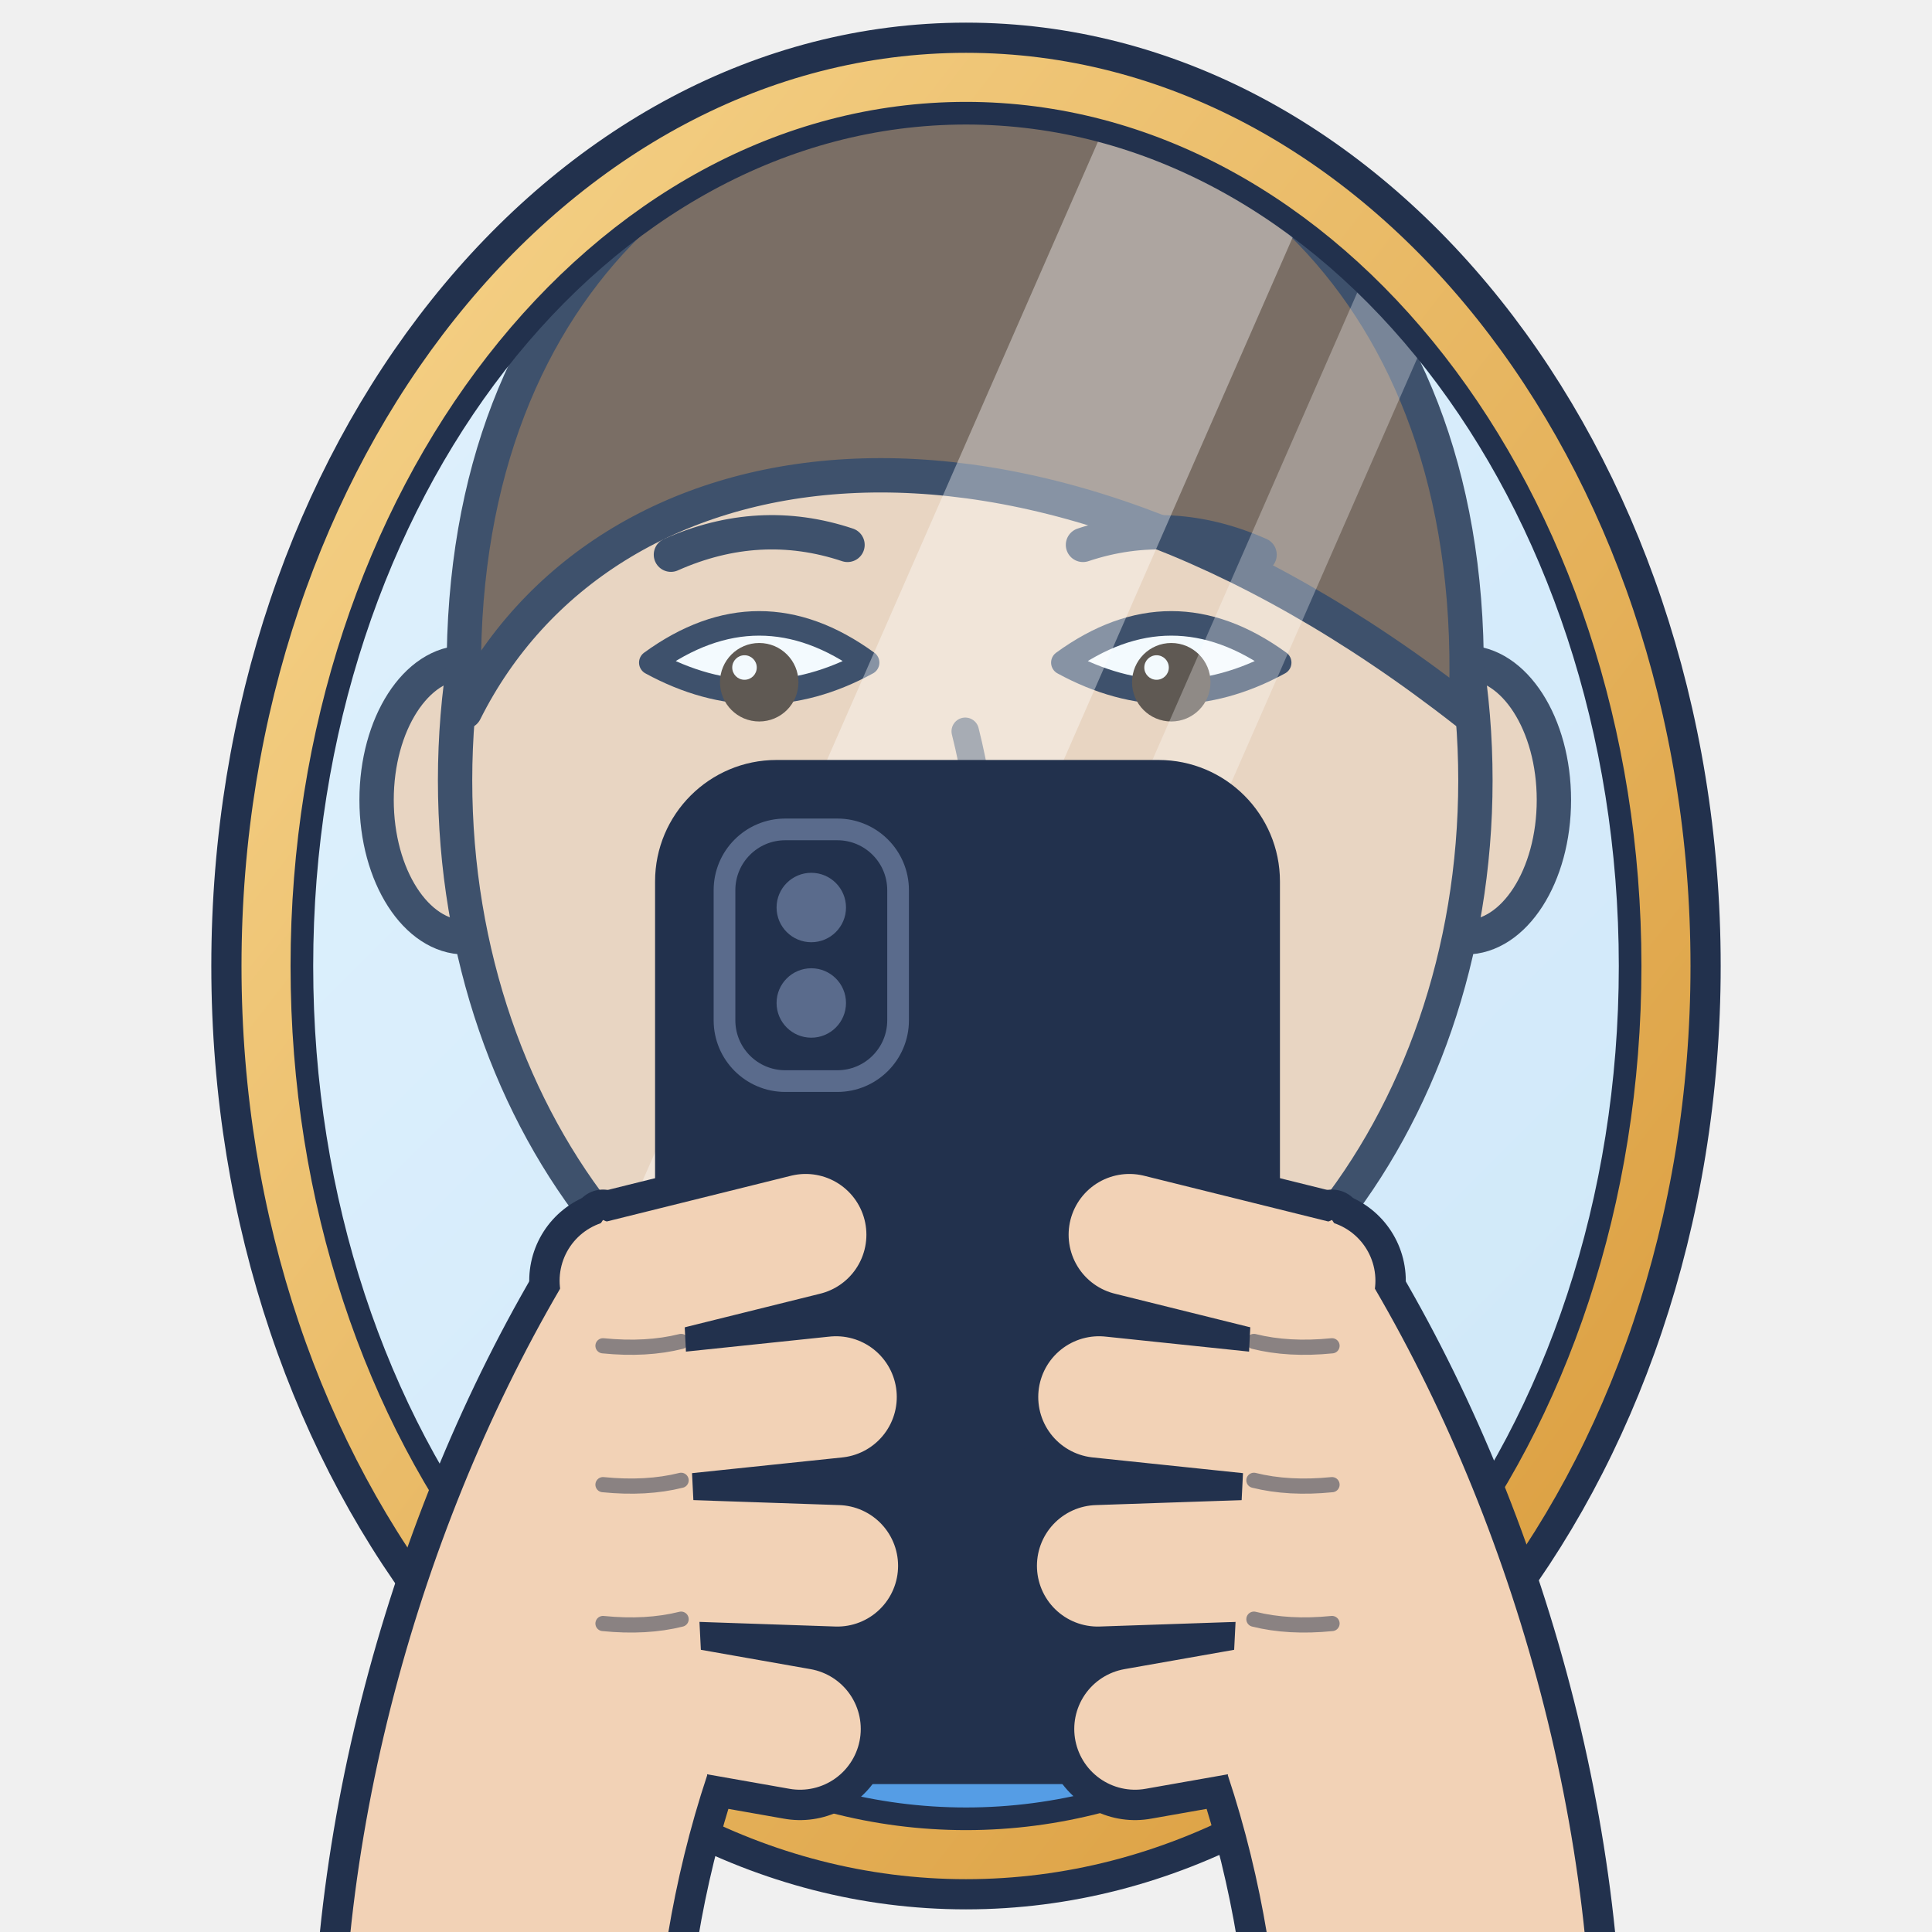
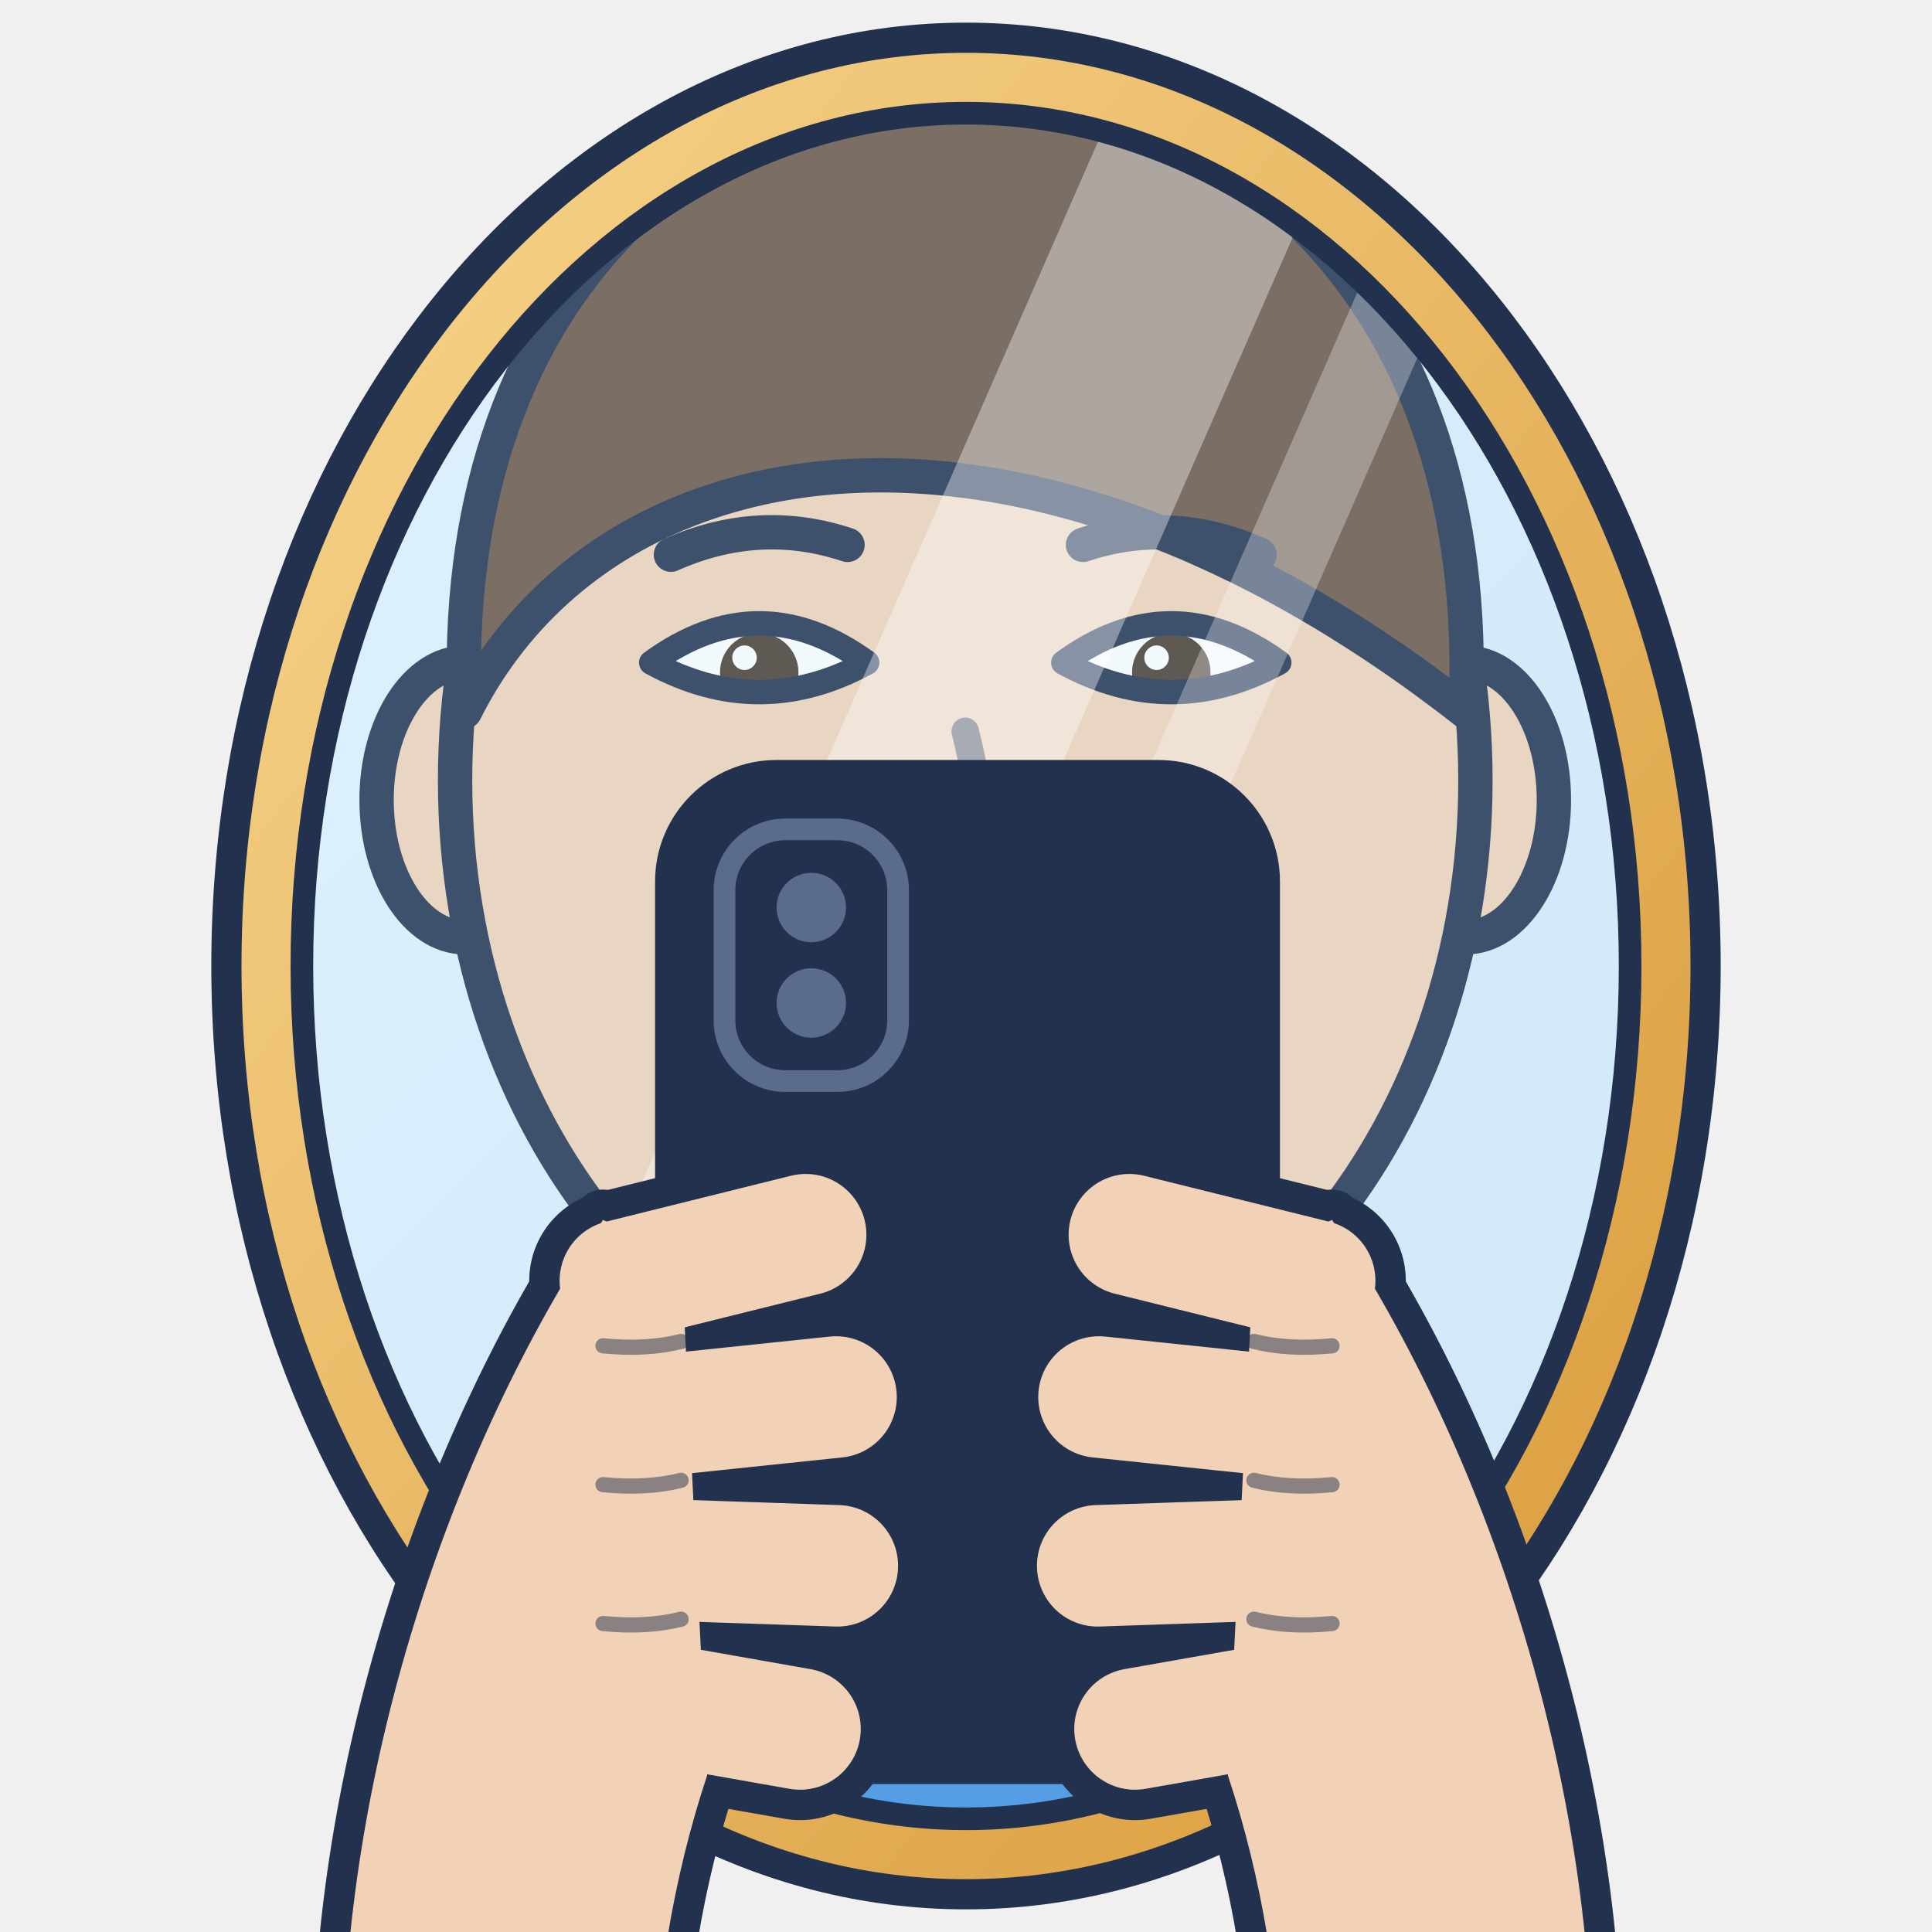
<svg xmlns="http://www.w3.org/2000/svg" width="512" height="512" viewBox="0 0 512 512">
  <defs>
    <linearGradient id="main" x1="0" y1="330" x2="0" y2="512" gradientUnits="userSpaceOnUse">
      <stop offset="0" stop-color="#FFC24D" />
      <stop offset="1" stop-color="#FF8A5B" />
    </linearGradient>
    <linearGradient id="ecran" x1="0" y1="0" x2="0" y2="1">
      <stop offset="0" stop-color="#7EC8F2" />
      <stop offset="1" stop-color="#FFD9A8" />
    </linearGradient>
    <linearGradient id="soleil" x1="0" y1="0" x2="0" y2="1">
      <stop offset="0" stop-color="#FFC24D" />
      <stop offset="1" stop-color="#FF8A5B" />
    </linearGradient>
  </defs>
  <defs>
    <linearGradient id="fond-miroir" x1="0" y1="0" x2="1" y2="1">
      <stop offset="0" stop-color="#EAF6FF" />
      <stop offset="1" stop-color="#CFE6F7" />
    </linearGradient>
    <linearGradient id="cadre" x1="0" y1="0" x2="1" y2="1">
      <stop offset="0" stop-color="#F7D58C" />
      <stop offset="1" stop-color="#D99A3A" />
    </linearGradient>
  </defs>
  <clipPath id="cadre-total">
    <rect width="512" height="512" />
  </clipPath>
  <g clip-path="url(#cadre-total)">
    <clipPath id="glace">
      <ellipse cx="256" cy="256" rx="176" ry="226" />
    </clipPath>
    <g clip-path="url(#glace)">
      <rect width="512" height="512" fill="url(#fond-miroir)" />
      <g transform="translate(-77 -48) scale(1.30)">
        <g transform="translate(512 0) scale(-1 1)">
          <path d="M40 540 C40 430 120 392 200 384 L312 384 C392 392 472 430 472 540 Z" fill="#3E8EE0" stroke="#22314D" stroke-width="7" stroke-linejoin="round" />
          <rect x="222" y="300" width="68" height="96" rx="20" fill="#E2B996" stroke="#22314D" stroke-width="7" />
          <ellipse cx="154" cy="200" rx="18" ry="28" fill="#F2D2B6" stroke="#22314D" stroke-width="7" />
          <ellipse cx="358" cy="200" rx="18" ry="28" fill="#F2D2B6" stroke="#22314D" stroke-width="7" />
          <ellipse cx="256" cy="196" rx="104" ry="128" fill="#F2D2B6" stroke="#22314D" stroke-width="7" />
          <path d="M154 182 C146 12 366 12 358 182 C330 126 246 110 154 182 Z" fill="#6B5444" stroke="#22314D" stroke-width="7" stroke-linejoin="round" />
          <path d="M196 150 Q214 142 232 148 M280 148 Q298 142 316 150" fill="none" stroke="#22314D" stroke-width="7" stroke-linecap="round" />
          <path d="M256 186 Q250 210 256 218 Q262 222 268 218" fill="none" stroke="#22314D" stroke-width="5.6" stroke-linecap="round" stroke-linejoin="round" opacity=".7" />
-           <path d="M192 172 Q214 156 236 172 Q214 184 192 172 Z" fill="#FFFFFF" stroke="#22314D" stroke-width="5" stroke-linejoin="round" />
-           <circle cx="214" cy="176" r="8" fill="#4A3A2E" />
-           <circle cx="217" cy="173" r="2.5" fill="#FFFFFF" />
-           <path d="M276 172 Q298 156 320 172 Q298 184 276 172 Z" fill="#FFFFFF" stroke="#22314D" stroke-width="5" stroke-linejoin="round" />
-           <circle cx="298" cy="176" r="8" fill="#4A3A2E" />
-           <circle cx="301" cy="173" r="2.5" fill="#FFFFFF" />
+           <clipPath id="oeil-214">
+             <path d="M192 172 Q214 156 236 172 Q214 184 192 172 Z" />
+           </clipPath>
+           <path d="M192 172 Q214 156 236 172 Q214 184 192 172 Z" fill="#FFFFFF" />
+           <g clip-path="url(#oeil-214)">
+             <circle cx="214" cy="174" r="8" fill="#4A3A2E" />
+             <circle cx="217" cy="171" r="2.5" fill="#FFFFFF" />
+           </g>
+           <path d="M192 172 Q214 156 236 172 Q214 184 192 172 Z" fill="none" stroke="#22314D" stroke-width="5" stroke-linejoin="round" />
+           <clipPath id="oeil-298">
+             <path d="M276 172 Q298 156 320 172 Q298 184 276 172 Z" />
+           </clipPath>
+           <path d="M276 172 Q298 156 320 172 Q298 184 276 172 Z" fill="#FFFFFF" />
+           <g clip-path="url(#oeil-298)">
+             <circle cx="298" cy="174" r="8" fill="#4A3A2E" />
+             <circle cx="301" cy="171" r="2.5" fill="#FFFFFF" />
+           </g>
+           <path d="M276 172 Q298 156 320 172 Q298 184 276 172 Z" fill="none" stroke="#22314D" stroke-width="5" stroke-linejoin="round" />
        </g>
      </g>
      <rect x="60" y="10" width="392" height="492" fill="#BFE3FA" opacity=".18" />
      <path d="M303.04 10 L365.76 10 L150.16 502 L87.44 502 Z" fill="#FFFFFF" opacity="0.38" />
      <path d="M389.28 10 L412.8 10 L197.2 502 L173.68 502 Z" fill="#FFFFFF" opacity="0.3" />
    </g>
    <ellipse cx="256" cy="256" rx="186" ry="236" fill="none" stroke="url(#cadre)" stroke-width="20" />
    <ellipse cx="256" cy="256" rx="196" ry="246" fill="none" stroke="#22314D" stroke-width="8" />
    <ellipse cx="256" cy="256" rx="176" ry="226" fill="none" stroke="#22314D" stroke-width="6" />
    <g transform="translate(-38 -70) scale(1.15)">
      <rect x="184" y="236" width="144" height="236" rx="28" fill="#22314D" stroke="#22314D" stroke-width="0" />
      <rect x="200" y="252" width="40" height="58" rx="14" fill="none" stroke="#5A6B8C" stroke-width="5" />
      <circle cx="220" cy="270" r="8" fill="#5A6B8C" />
      <circle cx="220" cy="292" r="8" fill="#5A6B8C" />
      <g>
        <line x1="176" y1="356" x2="218.7" y2="345.4" stroke="#22314D" stroke-width="42" stroke-linecap="round" />
        <line x1="176" y1="388" x2="225.7" y2="382.8" stroke="#22314D" stroke-width="42" stroke-linecap="round" />
        <line x1="176" y1="420" x2="226.0" y2="421.7" stroke="#22314D" stroke-width="42" stroke-linecap="round" />
        <line x1="176" y1="452" x2="217.4" y2="459.3" stroke="#22314D" stroke-width="42" stroke-linecap="round" />
        <path d="M112 540 C112 470 136 396 172 342 L190 350 L196 470 C188 494 184 520 184 540 Z" fill="#22314D" stroke="#22314D" stroke-width="14" stroke-linejoin="round" />
        <line x1="176" y1="356" x2="218.7" y2="345.4" stroke="#F2D2B6" stroke-width="28" stroke-linecap="round" />
        <line x1="176" y1="388" x2="225.7" y2="382.8" stroke="#F2D2B6" stroke-width="28" stroke-linecap="round" />
        <line x1="176" y1="420" x2="226.0" y2="421.7" stroke="#F2D2B6" stroke-width="28" stroke-linecap="round" />
        <line x1="176" y1="452" x2="217.4" y2="459.3" stroke="#F2D2B6" stroke-width="28" stroke-linecap="round" />
        <path d="M112 540 C112 470 136 396 172 342 L190 350 L196 470 C188 494 184 520 184 540 Z" fill="#F2D2B6" />
        <path d="M172 371 Q182 372 190 370" fill="none" stroke="#22314D" stroke-width="3.5" stroke-linecap="round" opacity=".5" />
        <path d="M172 403 Q182 404 190 402" fill="none" stroke="#22314D" stroke-width="3.5" stroke-linecap="round" opacity=".5" />
        <path d="M172 435 Q182 436 190 434" fill="none" stroke="#22314D" stroke-width="3.5" stroke-linecap="round" opacity=".5" />
      </g>
      <g transform="translate(512 0) scale(-1 1)">
        <line x1="176" y1="356" x2="218.7" y2="345.4" stroke="#22314D" stroke-width="42" stroke-linecap="round" />
        <line x1="176" y1="388" x2="225.7" y2="382.8" stroke="#22314D" stroke-width="42" stroke-linecap="round" />
        <line x1="176" y1="420" x2="226.0" y2="421.7" stroke="#22314D" stroke-width="42" stroke-linecap="round" />
        <line x1="176" y1="452" x2="217.4" y2="459.3" stroke="#22314D" stroke-width="42" stroke-linecap="round" />
        <path d="M112 540 C112 470 136 396 172 342 L190 350 L196 470 C188 494 184 520 184 540 Z" fill="#22314D" stroke="#22314D" stroke-width="14" stroke-linejoin="round" />
        <line x1="176" y1="356" x2="218.7" y2="345.4" stroke="#F2D2B6" stroke-width="28" stroke-linecap="round" />
        <line x1="176" y1="388" x2="225.7" y2="382.8" stroke="#F2D2B6" stroke-width="28" stroke-linecap="round" />
        <line x1="176" y1="420" x2="226.0" y2="421.7" stroke="#F2D2B6" stroke-width="28" stroke-linecap="round" />
        <line x1="176" y1="452" x2="217.4" y2="459.3" stroke="#F2D2B6" stroke-width="28" stroke-linecap="round" />
        <path d="M112 540 C112 470 136 396 172 342 L190 350 L196 470 C188 494 184 520 184 540 Z" fill="#F2D2B6" />
        <path d="M172 371 Q182 372 190 370" fill="none" stroke="#22314D" stroke-width="3.5" stroke-linecap="round" opacity=".5" />
        <path d="M172 403 Q182 404 190 402" fill="none" stroke="#22314D" stroke-width="3.5" stroke-linecap="round" opacity=".5" />
        <path d="M172 435 Q182 436 190 434" fill="none" stroke="#22314D" stroke-width="3.5" stroke-linecap="round" opacity=".5" />
      </g>
    </g>
  </g>
</svg>
